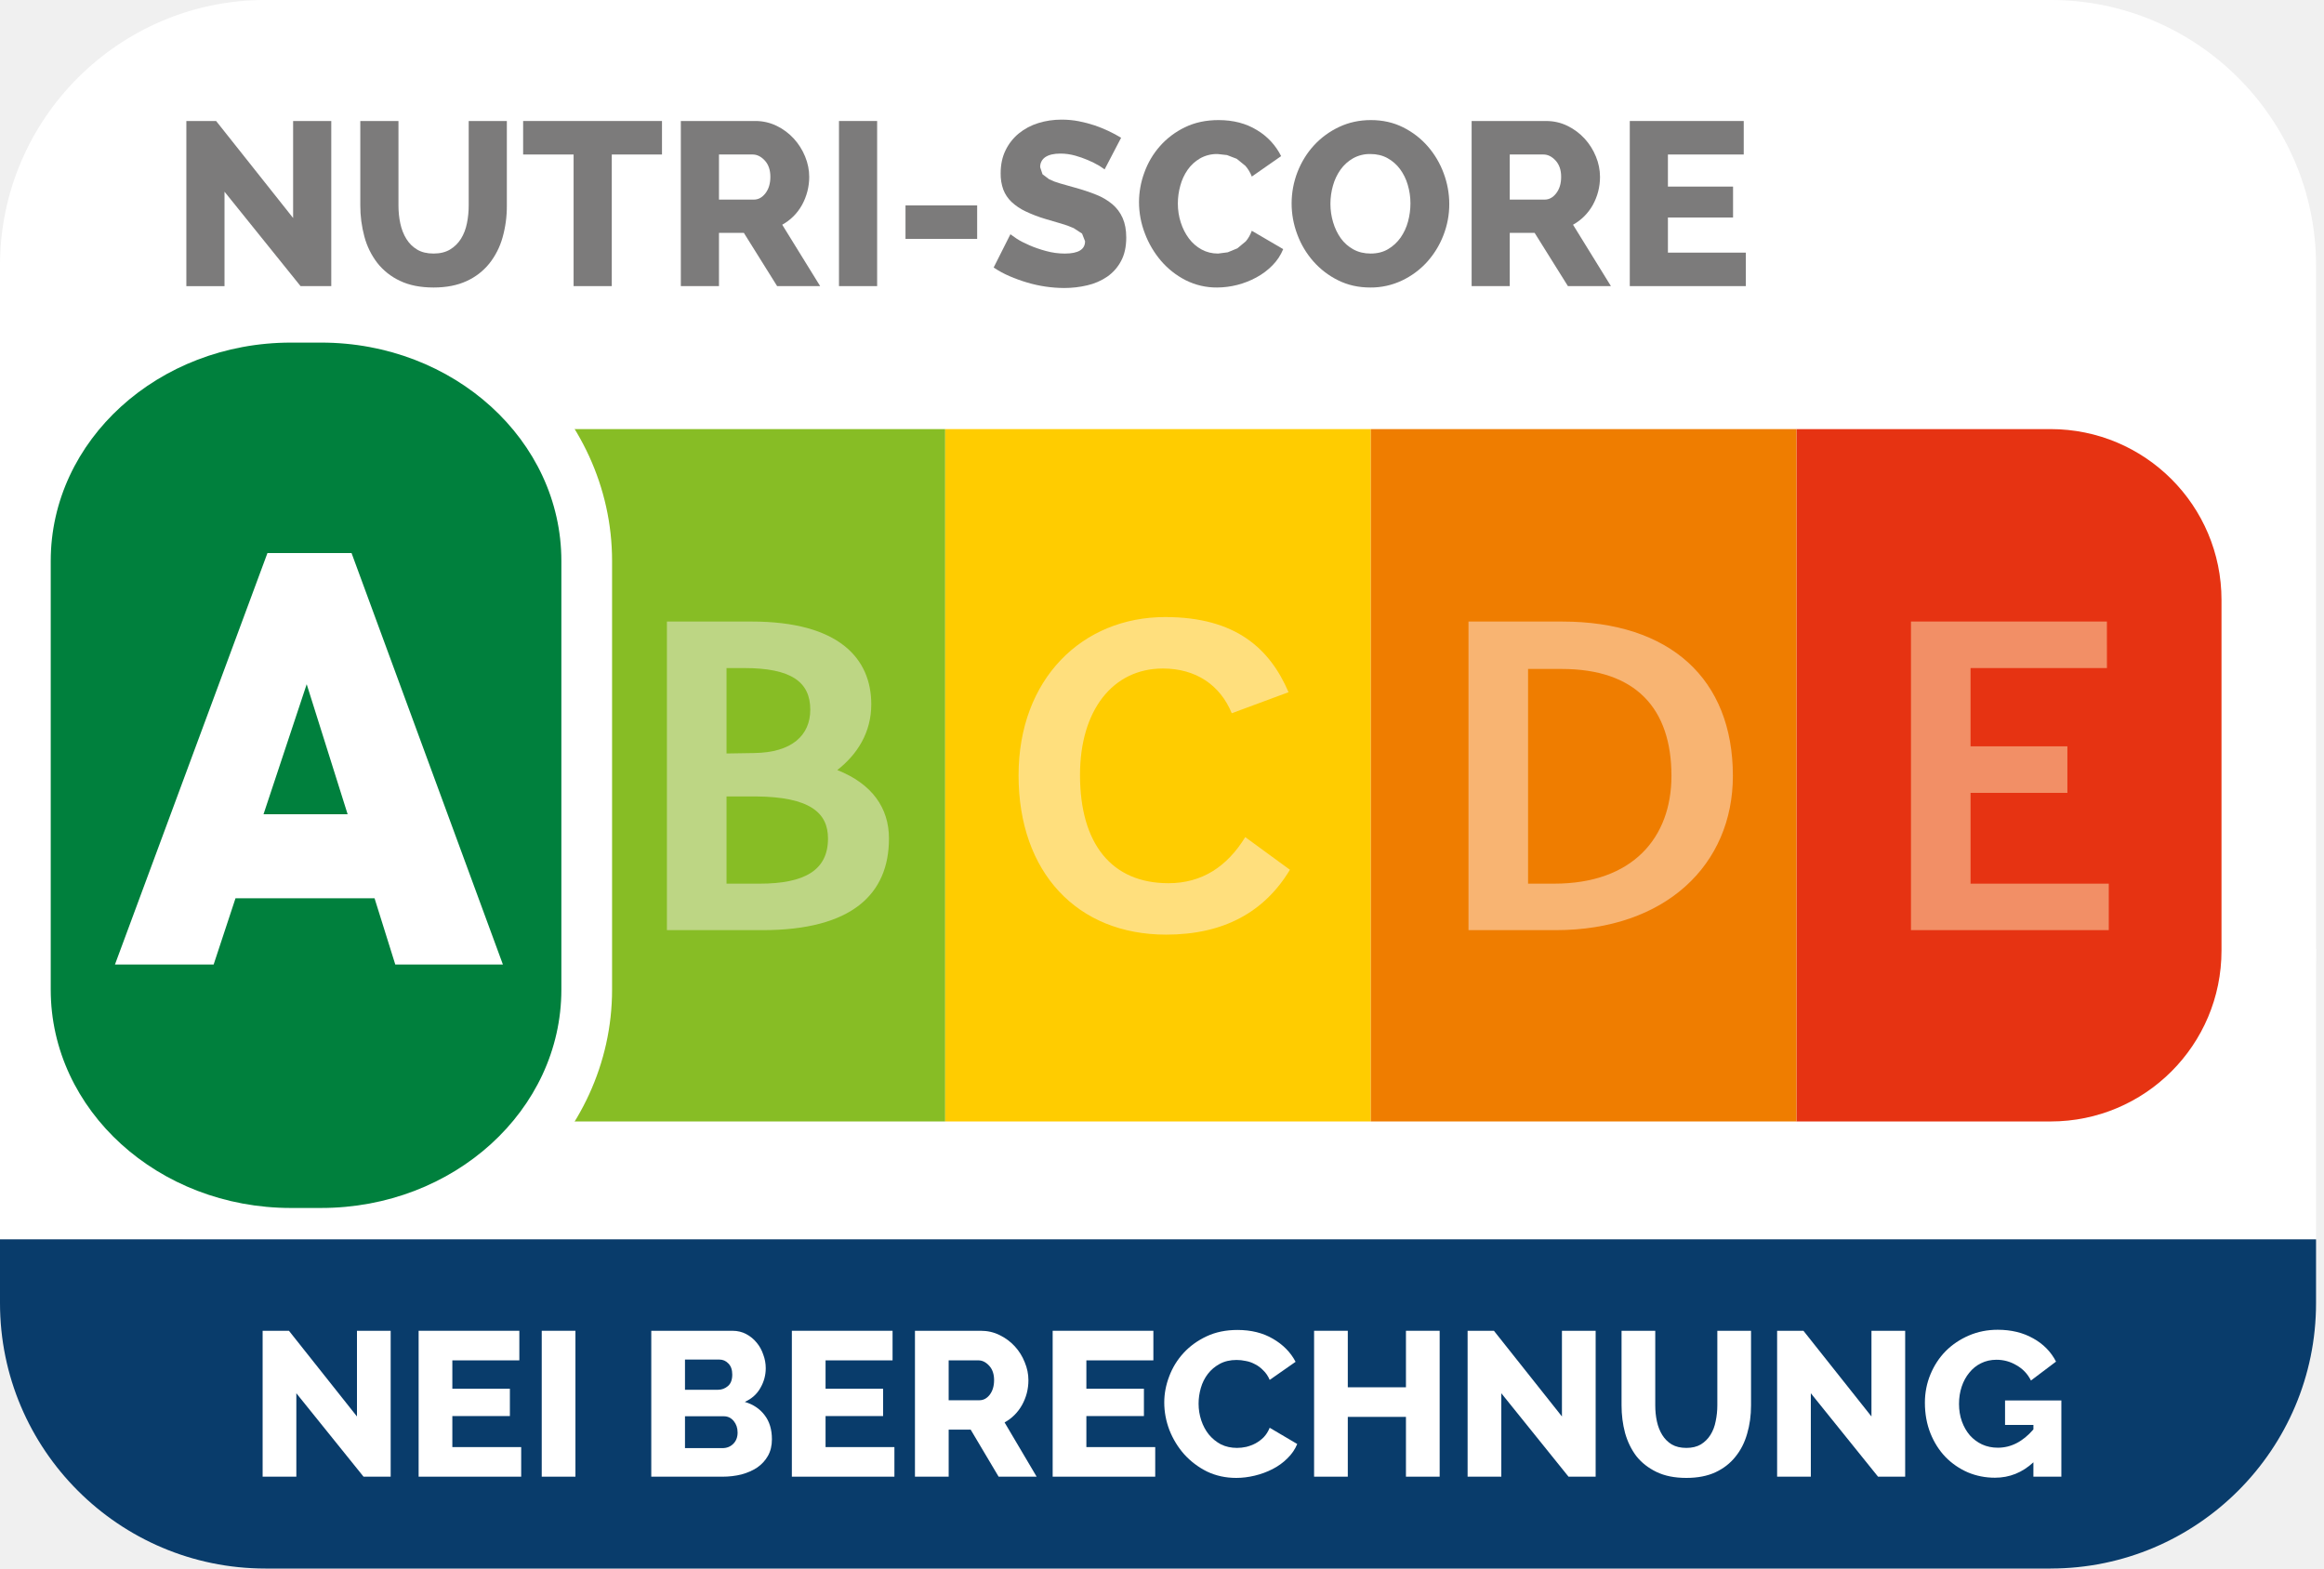
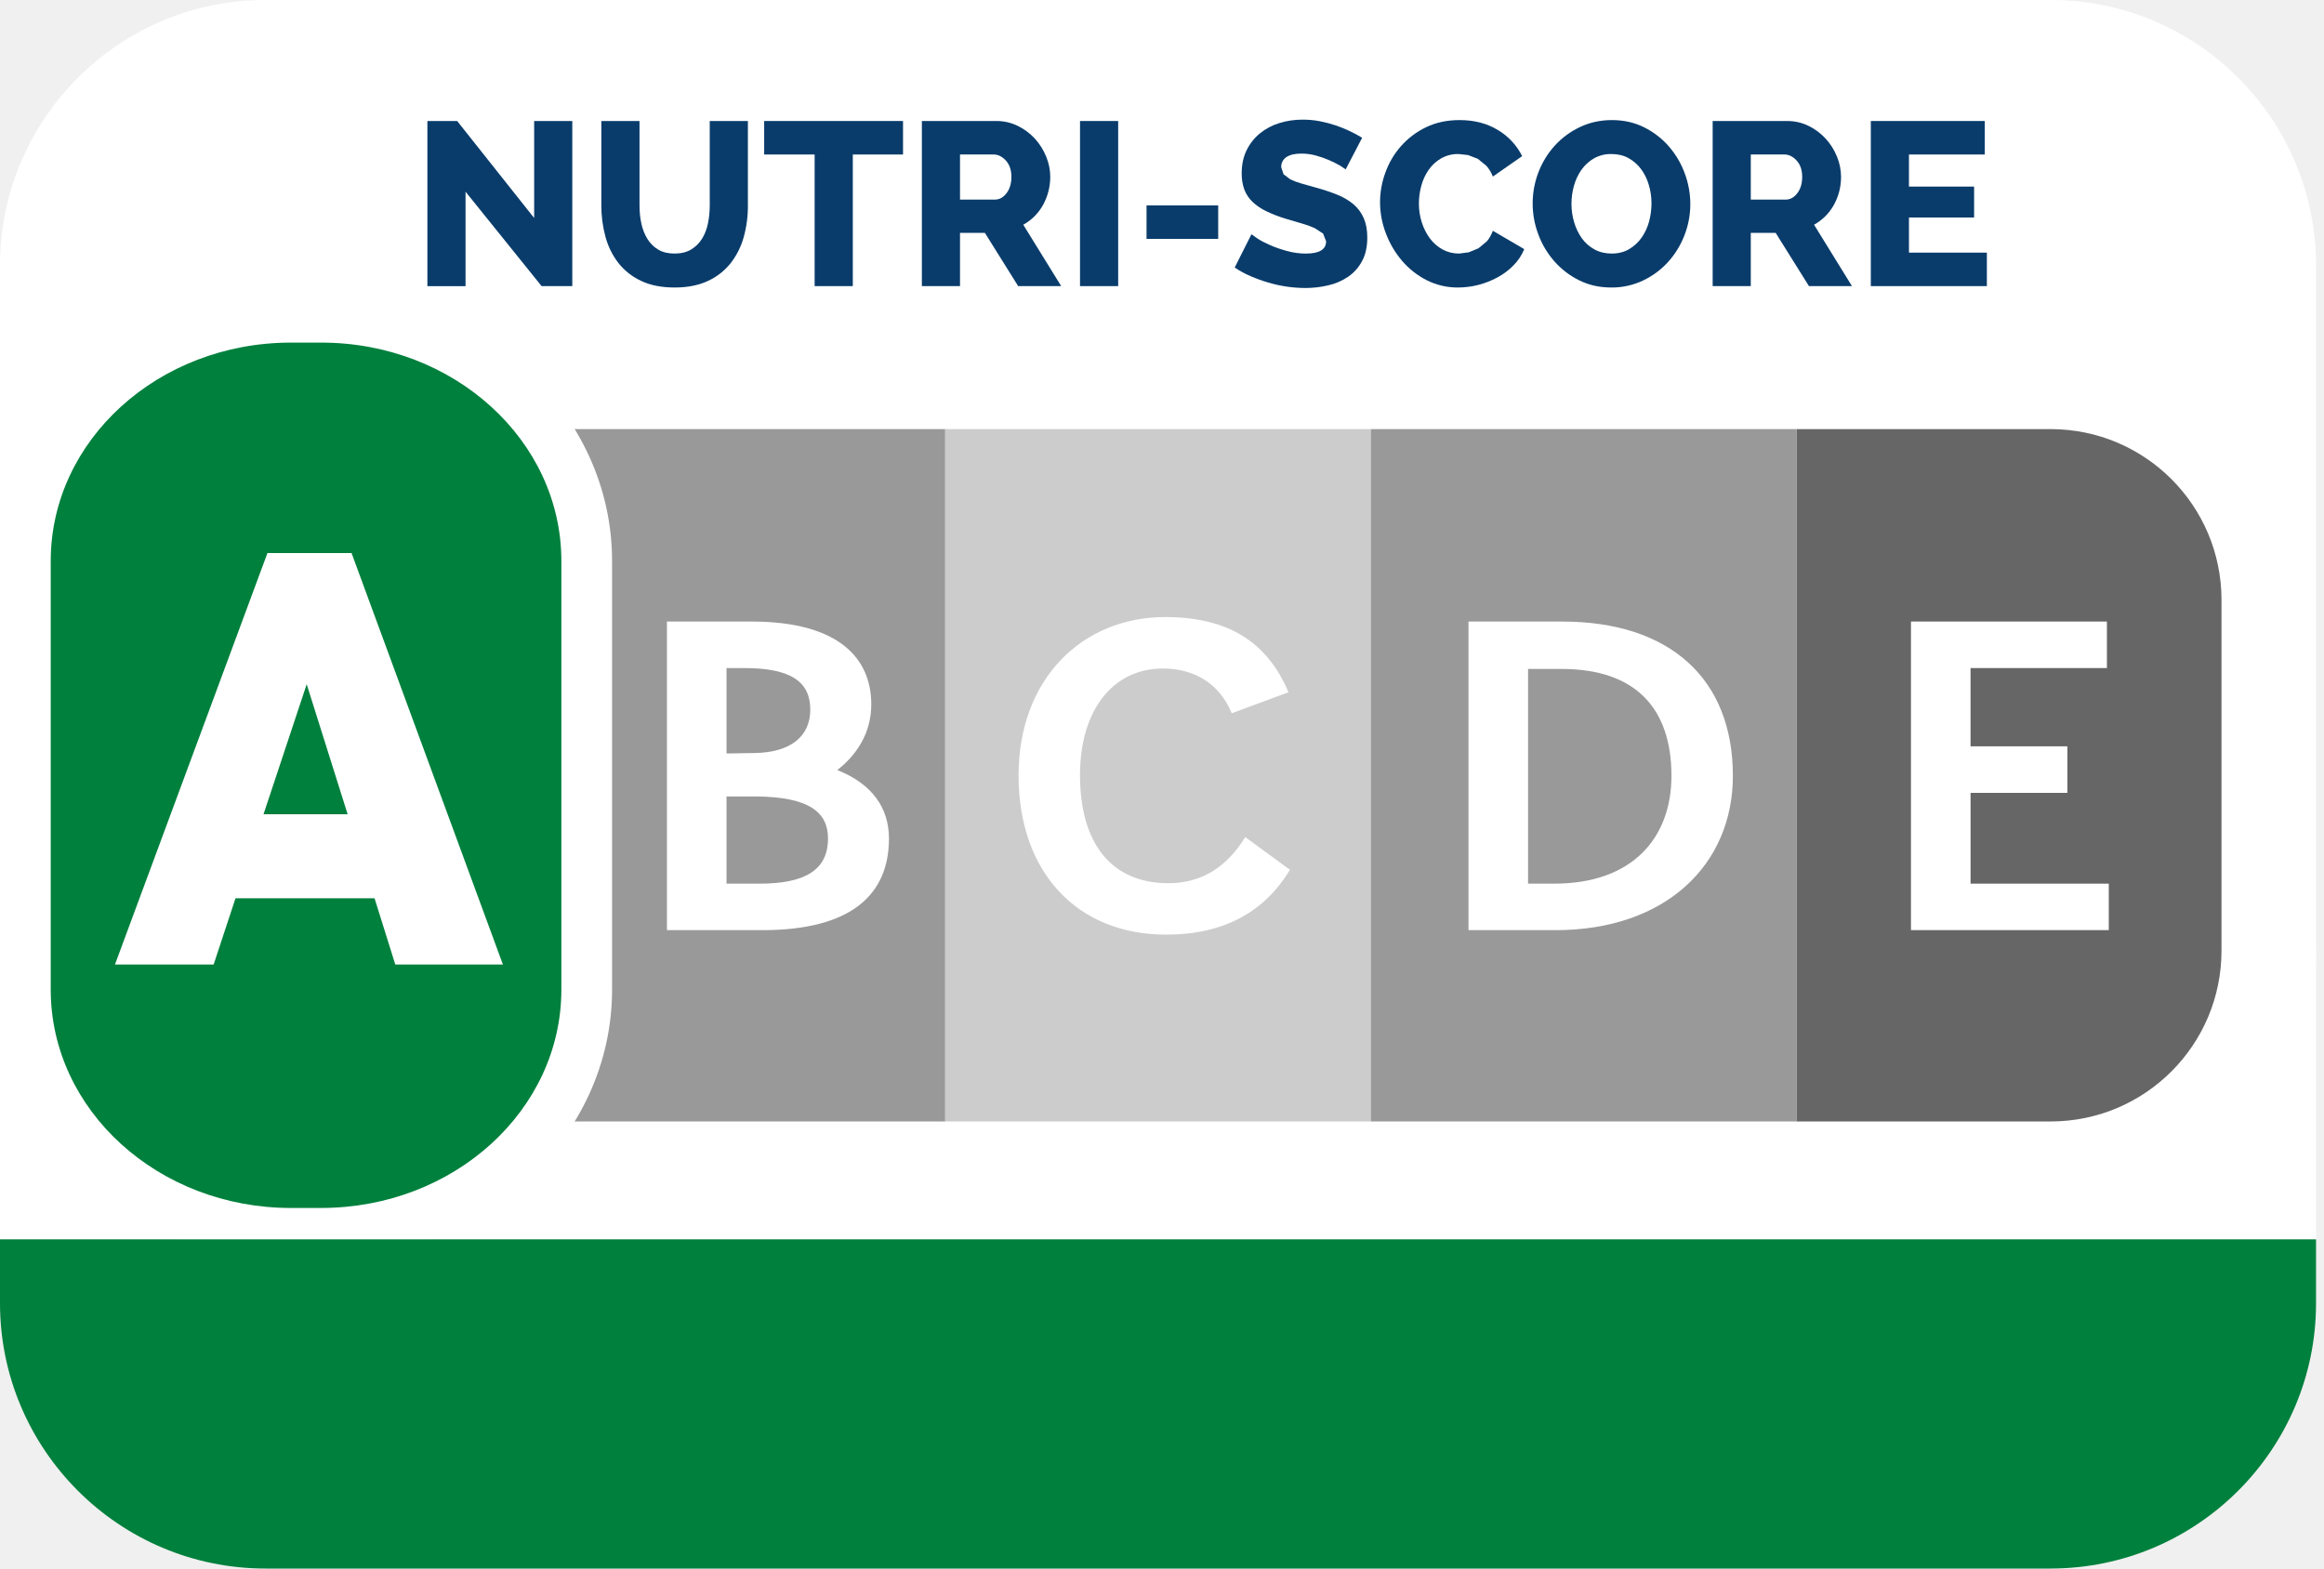
<svg xmlns="http://www.w3.org/2000/svg" id="svg2032" width="240" height="162" version="1.1" viewBox="0 0 240 162">
  <rect style="fill:#ffffff;fill-opacity:1;stroke:none;stroke-width:2.653;stroke-linecap:round;stroke-linejoin:round;paint-order:stroke fill markers" id="rect18499" width="239.178" height="30" x="0" y="98" />
  <defs id="defs2029">
    <clipPath id="clipPath1836" clipPathUnits="userSpaceOnUse">
      <path id="path1838" stroke-width="1" d="M-576.406-131.683h841.89v595.276h-841.89z" />
    </clipPath>
    <clipPath id="clipPath1817" clipPathUnits="userSpaceOnUse">
      <path id="path1819" stroke-width="1" d="M-480.445-91.617h841.89V503.66h-841.89z" />
    </clipPath>
    <clipPath id="clipPath1872" clipPathUnits="userSpaceOnUse">
      <path id="path1874" stroke-width="1" d="M-488.313-132.237h841.89v595.276h-841.89z" />
    </clipPath>
    <clipPath id="clipPath1878" clipPathUnits="userSpaceOnUse">
      <path id="path1880" stroke-width="1" d="M-519.714-136.177h841.89V459.1h-841.89z" />
    </clipPath>
    <clipPath id="clipPath1886" clipPathUnits="userSpaceOnUse">
      <path id="path1888" stroke-width="1" d="M-521.325-134.642h841.89v595.276h-841.89z" />
    </clipPath>
    <clipPath id="clipPath1892" clipPathUnits="userSpaceOnUse">
      <path id="path1894" stroke-width="1" d="M-532.144-130.648h841.89v595.276h-841.89z" />
    </clipPath>
    <clipPath id="clipPath1898" clipPathUnits="userSpaceOnUse">
      <path id="path1900" stroke-width="1" d="M-500.02-102.749h841.89v595.276h-841.89z" />
    </clipPath>
    <clipPath id="clipPath1904" clipPathUnits="userSpaceOnUse">
      <path id="path1906" stroke-width="1" d="M-522.55-115.224h841.89v595.276h-841.89z" />
    </clipPath>
    <clipPath id="clipPath1910" clipPathUnits="userSpaceOnUse">
      <path id="path1912" stroke-width="1" d="M-561.373-85.195h841.89v595.276h-841.89z" />
    </clipPath>
    <clipPath id="clipPath1916" clipPathUnits="userSpaceOnUse">
      <path id="path1918" stroke-width="1" d="M-562.786-87.568h841.89v595.276h-841.89z" />
    </clipPath>
    <clipPath id="clipPath1593" clipPathUnits="userSpaceOnUse">
      <path id="path1595" stroke-width="1" d="M-503.056-291.81h841.89v595.277h-841.89z" />
    </clipPath>
    <clipPath id="clipPath1929" clipPathUnits="userSpaceOnUse">
      <path id="path1931" stroke-width="1" d="M-503.055-239.322h841.89v595.276h-841.89z" />
    </clipPath>
    <clipPath id="clipPath1605" clipPathUnits="userSpaceOnUse">
      <path id="path1607" stroke-width="1" d="M-427.382-279.942h841.89v595.276h-841.89z" />
    </clipPath>
    <clipPath id="clipPath1618" clipPathUnits="userSpaceOnUse">
      <path id="path1620" stroke-width="1" d="M-458.785-283.881h841.89v595.276h-841.89z" />
    </clipPath>
    <clipPath id="clipPath1611" clipPathUnits="userSpaceOnUse">
      <path id="path1613" stroke-width="1" d="M-460.394-282.347h841.89v595.276h-841.89z" />
    </clipPath>
    <clipPath id="clipPath1599" clipPathUnits="userSpaceOnUse">
      <path id="path1601" stroke-width="1" d="M-471.214-278.353h841.89v595.276h-841.89z" />
    </clipPath>
    <clipPath id="clipPath1624" clipPathUnits="userSpaceOnUse">
      <path id="path1626" stroke-width="1" d="M-441.091-250.452h841.89v595.276h-841.89z" />
    </clipPath>
    <clipPath id="clipPath1630" clipPathUnits="userSpaceOnUse">
      <path id="path1632" stroke-width="1" d="M-461.62-262.929h841.89v595.276h-841.89z" />
    </clipPath>
    <clipPath id="clipPath1636" clipPathUnits="userSpaceOnUse">
      <path id="path1638" stroke-width="1" d="M-478.601-250.452h841.89v595.276h-841.89z" />
    </clipPath>
    <clipPath id="clipPath1642" clipPathUnits="userSpaceOnUse">
      <path id="path1644" stroke-width="1" d="M-420.708-232.9h841.89v595.276h-841.89z" />
    </clipPath>
    <clipPath id="clipPath1922" clipPathUnits="userSpaceOnUse">
      <path id="path1924" stroke-width="1" d="M-422.121-235.273h841.89v595.276h-841.89z" />
    </clipPath>
  </defs>
-   <g id="layer1">
-     <g id="g2543" fill-opacity="1" fill-rule="nonzero" stroke="none">
-       <path id="path126" fill="#fff" d="M211.77-.003H27.413C12.299-.003 0 12.296 0 27.407v70.77l.005.008v4.023c0 15.324 13.476 27.79 30.04 27.79h3.119c5.958 0 11.501-1.633 16.175-4.41h162.43c15.113 0 27.409-12.296 27.409-27.412V27.408c0-15.112-12.296-27.41-27.408-27.41" clip-path="url(#clipPath1593)" />
-       <path id="path130" fill="#e63312" d="M211.768 115.826h-26.252V44.318h26.252a17.647 17.647 0 0 1 17.647 17.647v36.211a17.647 17.647 0 0 1-17.647 17.65" clip-path="url(#clipPath1929)" />
-       <path id="path134" fill="#f28f66" d="M217.582 64.192h-20.236v31.874h20.428v-4.801H203.5v-9.38h9.999v-4.803h-10v-8.084h14.084z" />
-       <path id="path138" fill="#7c7b7b" d="M23.185 19.799v9.754h-3.94V12.497h3.074l7.951 10.018V12.497h3.94V29.55h-3.172z" />
-       <path id="path150" fill="#7c7b7b" d="M44.775 26.187c.674 0 1.24-.139 1.706-.419.464-.28.841-.653 1.13-1.117.287-.465.492-.997.611-1.597.122-.6.181-1.214.181-1.839v-8.718h3.94v8.718a11.894 11.894 0 0 1-.444 3.315 7.67 7.67 0 0 1-1.37 2.692 6.422 6.422 0 0 1-2.355 1.814c-.951.437-2.086.658-3.399.658-1.359 0-2.52-.23-3.482-.695a6.422 6.422 0 0 1-2.341-1.86 7.71 7.71 0 0 1-1.322-2.704 12.15 12.15 0 0 1-.422-3.22v-8.718h3.942v8.718c0 .656.062 1.283.192 1.876.128.59.337 1.121.624 1.585.29.465.66.832 1.117 1.103.454.274 1.022.408 1.692.408" clip-path="url(#clipPath1605)" />
-       <path id="path154" fill="#7c7b7b" d="M68.364 15.957h-5.186V29.55h-3.942V15.957h-5.212v-3.46h14.34z" />
-       <path id="path166" fill="#7c7b7b" d="M70.31 29.55V12.497h7.684a4.965 4.965 0 0 1 2.224.507c.68.333 1.267.775 1.766 1.32.494.543.882 1.16 1.163 1.849.282.688.421 1.384.421 2.09a5.991 5.991 0 0 1-.746 2.906 5.208 5.208 0 0 1-2.041 2.041l3.917 6.34h-4.444l-3.436-5.499h-2.569v5.5zm3.939-8.935h3.601c.466 0 .865-.218 1.203-.66.335-.441.503-1.004.503-1.692 0-.706-.192-1.265-.574-1.684-.386-.415-.803-.622-1.25-.622h-3.483z" />
-       <path id="path168" fill="#7c7b7b" d="M86.642 12.497h3.94V29.55h-3.94z" />
-       <path id="path170" fill="#7c7b7b" d="M93.512 21.215h7.399v3.46h-7.4z" />
-       <path id="path182" fill="#7c7b7b" d="M114.074 17.495l-.53-.362a10.725 10.725 0 0 0-2.497-1.057 5.68 5.68 0 0 0-1.536-.214c-.675 0-1.19.119-1.552.36a1.185 1.185 0 0 0-.538 1.057l.24.721.685.514a6.201 6.201 0 0 0 1.103.422c.441.128.949.273 1.527.432.817.225 1.551.468 2.209.733a6.108 6.108 0 0 1 1.682.984c.463.393.82.87 1.068 1.43.247.56.373 1.234.373 2.017 0 .96-.181 1.772-.541 2.436a4.55 4.55 0 0 1-1.43 1.611 6.042 6.042 0 0 1-2.052.89 10.26 10.26 0 0 1-2.39.276 13.622 13.622 0 0 1-3.82-.565 15.756 15.756 0 0 1-1.825-.66 9.96 9.96 0 0 1-1.635-.89l1.73-3.435.649.456c.35.228.783.45 1.297.673.512.225 1.088.426 1.728.6a7.311 7.311 0 0 0 1.946.265c1.395 0 2.09-.425 2.09-1.273l-.311-.792-.865-.563a9.249 9.249 0 0 0-1.298-.47l-1.633-.48a14.18 14.18 0 0 1-2.04-.782 5.612 5.612 0 0 1-1.444-.971 3.497 3.497 0 0 1-.852-1.273 4.705 4.705 0 0 1-.274-1.682c0-.898.166-1.688.504-2.377a5.154 5.154 0 0 1 1.368-1.743 5.917 5.917 0 0 1 2.006-1.068c.759-.24 1.562-.36 2.414-.36.609 0 1.2.055 1.776.166.579.114 1.126.258 1.647.432a14.163 14.163 0 0 1 2.725 1.274z" clip-path="url(#clipPath1618)" />
-       <path id="path186" fill="#7c7b7b" d="M117.625 20.88a8.89 8.89 0 0 1 .554-3.063 8.39 8.39 0 0 1 1.609-2.725 8.125 8.125 0 0 1 2.582-1.947c1.017-.496 2.173-.743 3.469-.743 1.522 0 2.844.344 3.965 1.032a6.494 6.494 0 0 1 2.498 2.69l-3.027 2.112a3.614 3.614 0 0 0-.671-1.116l-.89-.72-.997-.384-.973-.108a3.509 3.509 0 0 0-1.825.457 4.038 4.038 0 0 0-1.274 1.176 5.248 5.248 0 0 0-.754 1.633 6.845 6.845 0 0 0-.254 1.85c0 .673.1 1.321.3 1.946.199.624.481 1.176.84 1.657.36.479.797.86 1.31 1.141.511.28 1.08.42 1.705.42l.998-.13.995-.411.867-.72c.254-.295.464-.662.623-1.092l3.241 1.895a5.113 5.113 0 0 1-1.116 1.684 6.894 6.894 0 0 1-1.669 1.247 8.569 8.569 0 0 1-4.036 1.033 7.062 7.062 0 0 1-3.255-.755 8.35 8.35 0 0 1-2.546-2.006 9.52 9.52 0 0 1-1.666-2.833 8.997 8.997 0 0 1-.603-3.22" clip-path="url(#clipPath1611)" />
-       <path id="path190" fill="#7c7b7b" d="M141.502 29.694c-1.218 0-2.321-.247-3.314-.744a8.275 8.275 0 0 1-2.558-1.957 8.836 8.836 0 0 1-1.657-2.776 9.017 9.017 0 0 1 .022-6.46c.41-1.039.977-1.96 1.706-2.751a8.314 8.314 0 0 1 2.595-1.896c1-.472 2.092-.708 3.279-.708 1.214 0 2.321.247 3.312.743a8.24 8.24 0 0 1 2.56 1.97 8.91 8.91 0 0 1 1.644 2.786 9.104 9.104 0 0 1 .576 3.171 8.791 8.791 0 0 1-.611 3.242 8.893 8.893 0 0 1-1.693 2.752 8.289 8.289 0 0 1-2.582 1.908 7.472 7.472 0 0 1-3.279.72m-4.109-8.644c0 .655.093 1.29.278 1.907.183.617.448 1.165.79 1.648a3.928 3.928 0 0 0 1.3 1.152c.519.287 1.117.43 1.787.43.689 0 1.291-.152 1.803-.457.512-.302.94-.7 1.287-1.187a5.284 5.284 0 0 0 .768-1.657 7.26 7.26 0 0 0 .251-1.885c0-.657-.094-1.295-.278-1.91a5.131 5.131 0 0 0-.803-1.634 4.034 4.034 0 0 0-1.297-1.13c-.512-.28-1.097-.419-1.753-.419a3.53 3.53 0 0 0-1.8.444 4.094 4.094 0 0 0-1.287 1.165 5.34 5.34 0 0 0-.781 1.644 6.923 6.923 0 0 0-.265 1.889" clip-path="url(#clipPath1599)" />
-       <path id="path194" fill="#7c7b7b" d="M151.975 29.55V12.497h7.684c.801 0 1.54.17 2.225.507a5.904 5.904 0 0 1 1.765 1.32c.495.543.883 1.16 1.163 1.849a5.539 5.539 0 0 1 .422 2.09 6.08 6.08 0 0 1-.192 1.525 6.029 6.029 0 0 1-.552 1.381 5.274 5.274 0 0 1-2.043 2.041l3.914 6.34h-4.442l-3.438-5.499h-2.569v5.5zm3.937-8.935h3.604c.463 0 .863-.218 1.2-.66.338-.441.504-1.004.504-1.692 0-.706-.192-1.265-.574-1.684-.386-.415-.803-.622-1.25-.622h-3.484z" />
-       <path id="path198" fill="#7c7b7b" d="M180.293 26.092v3.458h-11.985V12.497h11.768v3.46h-7.83v3.314h6.727v3.193h-6.726v3.628z" />
-       <path id="path200" fill="#87bd25" d="M97.614 115.826h-43.95V44.318h43.95z" />
-       <path id="path202" fill="#fc0" d="M141.566 115.826H97.614V44.318h43.952z" />
-       <path id="path204" fill="#ef7d00" d="M185.516 115.826h-43.95V44.318h43.95z" />
-       <path id="path216" fill="#bdd684" d="M75.028 91.265v-9.008h3.028c5.622.044 7.452 1.708 7.452 4.343 0 3.277-2.406 4.665-7.068 4.665zm0-13.444v-8.823h1.827c4.855 0 6.823 1.433 6.823 4.297 0 2.633-1.873 4.433-5.814 4.48zm2.597-13.627h-8.752v31.873h9.856c9.277 0 13.075-3.741 13.075-9.467 0-3.145-1.73-5.637-5.336-7.069 2.068-1.617 3.509-3.88 3.509-6.79 0-4.714-3.317-8.547-12.352-8.547" clip-path="url(#clipPath1624)" />
-       <path id="path220" fill="#ffdf7d" d="M120.33 63.73c-8.555 0-15.142 6.376-15.142 16.353 0 10.027 6.06 16.447 15.237 16.447 5.915 0 10.145-2.31 12.786-6.7l-4.614-3.372c-1.874 3.05-4.469 4.76-7.931 4.76-5.866 0-9.134-4.067-9.134-11.181 0-6.652 3.368-10.992 8.558-10.992 3.414 0 5.914 1.708 7.115 4.619l5.863-2.172c-1.922-4.48-5.43-7.761-12.737-7.761" clip-path="url(#clipPath1630)" />
-       <path id="path224" fill="#f8b472" d="M157.804 91.265V69.09h3.462c7.642 0 11.345 4.065 11.345 11.04 0 6.376-3.992 11.134-12.113 11.134zm3.51-27.07h-9.663v31.872h8.99c11.392 0 18.314-6.788 18.314-15.936 0-9.976-6.441-15.937-17.64-15.937" clip-path="url(#clipPath1636)" />
-       <path id="path228" fill="#fff" d="M30.048 129.998C13.48 129.998.005 117.532.005 102.21V57.936c0-15.324 13.476-27.79 30.043-27.79h3.118c16.566 0 30.043 12.466 30.043 27.79v44.274c0 15.322-13.477 27.788-30.043 27.788z" clip-path="url(#clipPath1642)" />
-       <path id="path232" fill="#00803d" d="M33.166 124.761h-3.118c-13.702 0-24.809-10.096-24.809-22.55V57.935c0-12.455 11.107-22.551 24.809-22.551h3.118c13.7 0 24.806 10.096 24.806 22.55v44.275c0 12.455-11.107 22.551-24.806 22.551" clip-path="url(#clipPath1922)" />
-       <path id="path236" fill="#fff" d="M11.873 99.613L27.62 57.119h8.684l15.63 42.494H40.82l-2.14-6.837h-14.36l-2.256 6.837zm15.341-15.518H35.9l-4.228-13.428z" />
-     </g>
-   </g>
-   <path id="path16330" clip-path="url(#clipPath1593)" style="fill:#093c6b;fill-opacity:1;fill-rule:nonzero;stroke:none" d="M 0 33.997 L 0 27.407 C 2.3684734e-15 12.296 12.298 -0.003 27.412 -0.003 L 211.77 -0.003 L 211.77 -0.001 C 226.882 -0.001 239.178 12.295 239.178 27.407 L 239.178 33.997 L 0 33.997 z " transform="matrix(1,0,0,-1,0,161.997)" />
-   <g aria-label="NEI BERECHNUNG" id="text18503" style="font-size:21.224px;line-height:1.25;font-family:'Open Sans';-inkscape-font-specification:'Open Sans';stroke-width:0.531">
-     <path d="m 30.603,143.896 v 8.617 h -3.481 v -15.069 h 2.717 l 7.025,8.851 v -8.851 h 3.481 v 15.069 h -2.802 z" style="font-weight:800;font-family:Raleway;-inkscape-font-specification:'Raleway Ultra-Bold';fill:#ffffff" id="path6129" />
-     <path d="m 53.823,149.457 v 3.056 H 43.232 V 137.444 H 53.632 v 3.056 h -6.919 v 2.929 h 5.943 v 2.823 h -5.943 v 3.205 z" style="font-weight:800;font-family:Raleway;-inkscape-font-specification:'Raleway Ultra-Bold';fill:#ffffff" id="path6131" />
-     <path d="m 55.945,152.513 v -15.069 h 3.481 v 15.069 z" style="font-weight:800;font-family:Raleway;-inkscape-font-specification:'Raleway Ultra-Bold';fill:#ffffff" id="path6133" />
-     <path d="m 79.716,148.651 q 0,0.976 -0.403,1.698 -0.403,0.722 -1.104,1.21 -0.7,0.467 -1.634,0.722 -0.934,0.233 -1.974,0.233 h -7.344 v -15.069 h 8.384 q 0.785,0 1.422,0.34 0.637,0.34 1.082,0.891 0.446,0.531 0.679,1.231 0.255,0.679 0.255,1.401 0,1.082 -0.552,2.038 -0.531,0.955 -1.613,1.443 1.295,0.382 2.038,1.358 0.764,0.976 0.764,2.504 z m -3.544,-0.7 q 0,-0.7 -0.403,-1.189 -0.403,-0.488 -1.019,-0.488 h -4.011 v 3.29 h 3.863 q 0.679,0 1.125,-0.446 0.446,-0.446 0.446,-1.167 z m -5.433,-7.535 v 3.12 h 3.417 q 0.573,0 1.019,-0.382 0.446,-0.382 0.446,-1.189 0,-0.743 -0.403,-1.146 -0.382,-0.403 -0.934,-0.403 z" style="font-weight:800;font-family:Raleway;-inkscape-font-specification:'Raleway Ultra-Bold';fill:#ffffff" id="path6135" />
-     <path d="m 92.366,149.457 v 3.056 H 81.775 v -15.069 h 10.4 v 3.056 h -6.919 v 2.929 h 5.943 v 2.823 h -5.943 v 3.205 z" style="font-weight:800;font-family:Raleway;-inkscape-font-specification:'Raleway Ultra-Bold';fill:#ffffff" id="path6137" />
-     <path d="m 94.488,152.513 v -15.069 h 6.792 q 1.061,0 1.953,0.446 0.913,0.446 1.571,1.167 0.658,0.722 1.019,1.634 0.382,0.913 0.382,1.847 0,0.7 -0.17,1.358 -0.17,0.637 -0.488,1.21 -0.318,0.573 -0.785,1.04 -0.446,0.446 -1.019,0.764 l 3.311,5.603 h -3.926 l -2.887,-4.86 h -2.271 v 4.86 z m 3.481,-7.895 h 3.184 q 0.616,0 1.061,-0.573 0.446,-0.594 0.446,-1.507 0,-0.934 -0.509,-1.486 -0.509,-0.552 -1.104,-0.552 h -3.078 z" style="font-weight:800;font-family:Raleway;-inkscape-font-specification:'Raleway Ultra-Bold';fill:#ffffff" id="path6139" />
-     <path d="m 119.3,149.457 v 3.056 h -10.591 v -15.069 h 10.4 v 3.056 h -6.919 v 2.929 h 5.943 v 2.823 h -5.943 v 3.205 z" style="font-weight:800;font-family:Raleway;-inkscape-font-specification:'Raleway Ultra-Bold';fill:#ffffff" id="path6141" />
-     <path d="m 120.233,144.851 q 0,-1.358 0.509,-2.695 0.509,-1.358 1.486,-2.42 0.976,-1.061 2.377,-1.719 1.401,-0.658 3.184,-0.658 2.122,0 3.672,0.913 1.571,0.913 2.335,2.377 l -2.674,1.868 q -0.255,-0.594 -0.658,-0.976 -0.382,-0.403 -0.849,-0.637 -0.467,-0.255 -0.955,-0.34 -0.488,-0.106 -0.955,-0.106 -0.998,0 -1.74,0.403 -0.743,0.403 -1.231,1.04 -0.488,0.637 -0.722,1.443 -0.233,0.807 -0.233,1.634 0,0.891 0.276,1.719 0.276,0.828 0.785,1.464 0.531,0.637 1.252,1.019 0.743,0.361 1.655,0.361 0.467,0 0.955,-0.106 0.509,-0.127 0.955,-0.361 0.467,-0.255 0.849,-0.637 0.382,-0.403 0.616,-0.976 l 2.844,1.677 q -0.34,0.828 -1.019,1.486 -0.658,0.658 -1.528,1.104 -0.87,0.446 -1.847,0.679 -0.976,0.233 -1.91,0.233 -1.634,0 -3.014,-0.658 -1.358,-0.679 -2.356,-1.783 -0.976,-1.104 -1.528,-2.504 -0.531,-1.401 -0.531,-2.844 z" style="font-weight:800;font-family:Raleway;-inkscape-font-specification:'Raleway Ultra-Bold';fill:#ffffff" id="path6143" />
-     <path d="m 148.674,137.444 v 15.069 h -3.481 v -6.176 h -6.006 v 6.176 h -3.481 v -15.069 h 3.481 v 5.837 h 6.006 v -5.837 z" style="font-weight:800;font-family:Raleway;-inkscape-font-specification:'Raleway Ultra-Bold';fill:#ffffff" id="path6145" />
-     <path d="m 155.041,143.896 v 8.617 h -3.481 v -15.069 h 2.717 l 7.025,8.851 v -8.851 h 3.481 v 15.069 h -2.802 z" style="font-weight:800;font-family:Raleway;-inkscape-font-specification:'Raleway Ultra-Bold';fill:#ffffff" id="path6147" />
-     <path d="m 174.143,149.542 q 0.891,0 1.507,-0.361 0.616,-0.382 0.998,-0.998 0.382,-0.616 0.531,-1.401 0.17,-0.807 0.17,-1.634 v -7.704 h 3.481 v 7.704 q 0,1.571 -0.403,2.929 -0.382,1.358 -1.21,2.377 -0.807,1.019 -2.08,1.613 -1.252,0.573 -2.993,0.573 -1.804,0 -3.078,-0.616 -1.273,-0.616 -2.08,-1.634 -0.785,-1.04 -1.167,-2.398 -0.361,-1.358 -0.361,-2.844 v -7.704 h 3.481 v 7.704 q 0,0.87 0.17,1.655 0.17,0.785 0.552,1.401 0.382,0.616 0.976,0.976 0.616,0.361 1.507,0.361 z" style="font-weight:800;font-family:Raleway;-inkscape-font-specification:'Raleway Ultra-Bold';fill:#ffffff" id="path6149" />
-     <path d="m 187.005,143.896 v 8.617 h -3.481 v -15.069 h 2.717 l 7.025,8.851 v -8.851 h 3.481 v 15.069 h -2.802 z" style="font-weight:800;font-family:Raleway;-inkscape-font-specification:'Raleway Ultra-Bold';fill:#ffffff" id="path6151" />
-     <path d="m 209.991,151.028 q -1.719,1.592 -3.969,1.592 -1.486,0 -2.802,-0.552 -1.316,-0.573 -2.313,-1.592 -0.976,-1.019 -1.549,-2.441 -0.573,-1.443 -0.573,-3.162 0,-1.549 0.573,-2.929 0.573,-1.38 1.571,-2.398 1.019,-1.019 2.398,-1.613 1.38,-0.594 2.971,-0.594 2.101,0 3.672,0.891 1.571,0.87 2.356,2.398 l -2.589,1.953 q -0.509,-1.019 -1.486,-1.571 -0.955,-0.573 -2.08,-0.573 -0.87,0 -1.592,0.361 -0.7,0.34 -1.21,0.976 -0.509,0.616 -0.785,1.443 -0.276,0.828 -0.276,1.783 0,0.976 0.297,1.804 0.297,0.828 0.828,1.443 0.531,0.594 1.252,0.934 0.743,0.34 1.634,0.34 2.038,0 3.672,-1.889 v -0.467 h -2.929 v -2.526 h 5.815 v 7.874 h -2.887 z" style="font-weight:800;font-family:Raleway;-inkscape-font-specification:'Raleway Ultra-Bold';fill:#ffffff" id="path6153" />
-   </g>
+   <path id="path126" fill="#ffffff" d="M 211.77,-0.003 H 27.413 C 12.299,-0.003 0,12.296 0,27.407 v 70.77 l 0.005,0.008 v 4.023 c 0,15.324 13.476,27.79 30.04,27.79 h 3.119 c 5.958,0 11.501,-1.633 16.175,-4.41 h 162.43 c 15.113,0 27.409,-12.296 27.409,-27.412 V 27.408 c 0,-15.112 -12.296,-27.41 -27.408,-27.41" clip-path="url(#clipPath1593)" style="fill-opacity:1;fill-rule:nonzero;stroke:none" />
+   <path id="path130" fill="#e63312" d="M 211.768,115.826 H 185.516 V 44.318 h 26.252 a 17.647,17.647 0 0 1 17.647,17.647 v 36.211 a 17.647,17.647 0 0 1 -17.647,17.65" clip-path="url(#clipPath1929)" style="fill-opacity:1;fill-rule:nonzero;stroke:none;fill:#666666" />
+   <path id="path134" fill="#f28f66" d="m 217.582,64.192 h -20.236 v 31.874 h 20.428 V 91.265 H 203.5 v -9.38 h 9.999 v -4.803 h -10 v -8.084 h 14.084 z" style="fill-opacity:1;fill-rule:nonzero;stroke:none;fill:#ffffff" />
+   <path id="path138" fill="#7c7b7b" d="m 48.077,19.799 v 9.754 h -3.94 V 12.497 h 3.074 l 7.951,10.018 V 12.497 h 3.94 V 29.55 h -3.172 z" style="fill-opacity:1;fill-rule:nonzero;stroke:none;fill:#093c6b" />
+   <path id="path150" fill="#7c7b7b" d="m 44.775,26.187 c 0.674,0 1.24,-0.139 1.706,-0.419 0.464,-0.28 0.841,-0.653 1.13,-1.117 0.287,-0.465 0.492,-0.997 0.611,-1.597 0.122,-0.6 0.181,-1.214 0.181,-1.839 v -8.718 h 3.94 v 8.718 a 11.894,11.894 0 0 1 -0.444,3.315 7.67,7.67 0 0 1 -1.37,2.692 6.422,6.422 0 0 1 -2.355,1.814 c -0.951,0.437 -2.086,0.658 -3.399,0.658 -1.359,0 -2.52,-0.23 -3.482,-0.695 a 6.422,6.422 0 0 1 -2.341,-1.86 7.71,7.71 0 0 1 -1.322,-2.704 12.15,12.15 0 0 1 -0.422,-3.22 v -8.718 h 3.942 v 8.718 c 0,0.656 0.062,1.283 0.192,1.876 0.128,0.59 0.337,1.121 0.624,1.585 0.29,0.465 0.66,0.832 1.117,1.103 0.454,0.274 1.022,0.408 1.692,0.408" clip-path="url(#clipPath1605)" style="fill-opacity:1;fill-rule:nonzero;stroke:none;fill:#093c6b" transform="translate(24.89219)" />
+   <path id="path154" fill="#7c7b7b" d="m 93.256,15.957 h -5.186 V 29.55 h -3.942 V 15.957 h -5.212 v -3.46 h 14.34 z" style="fill-opacity:1;fill-rule:nonzero;stroke:none;fill:#093c6b" />
+   <path id="path166" fill="#7c7b7b" d="M 95.202,29.55 V 12.497 h 7.684 a 4.965,4.965 0 0 1 2.224,0.507 c 0.68,0.333 1.267,0.775 1.766,1.32 0.494,0.543 0.882,1.16 1.163,1.849 0.282,0.688 0.421,1.384 0.421,2.09 a 5.991,5.991 0 0 1 -0.746,2.906 5.208,5.208 0 0 1 -2.041,2.041 l 3.917,6.34 h -4.444 l -3.436,-5.499 h -2.569 v 5.5 z m 3.939,-8.935 h 3.601 c 0.466,0 0.865,-0.218 1.203,-0.66 0.335,-0.441 0.503,-1.004 0.503,-1.692 0,-0.706 -0.192,-1.265 -0.574,-1.684 -0.386,-0.415 -0.803,-0.622 -1.25,-0.622 h -3.483 z" style="fill-opacity:1;fill-rule:nonzero;stroke:none;fill:#093c6b" />
+   <path id="path168" fill="#7c7b7b" d="m 111.534,12.497 h 3.94 V 29.55 h -3.94 z" style="fill-opacity:1;fill-rule:nonzero;stroke:none;fill:#093c6b" />
+   <path id="path170" fill="#7c7b7b" d="m 118.404,21.215 h 7.399 v 3.46 h -7.4 z" style="fill-opacity:1;fill-rule:nonzero;stroke:none;fill:#093c6b" />
+   <path id="path182" fill="#7c7b7b" d="m 114.074,17.495 -0.53,-0.362 a 10.725,10.725 0 0 0 -2.497,-1.057 5.68,5.68 0 0 0 -1.536,-0.214 c -0.675,0 -1.19,0.119 -1.552,0.36 a 1.185,1.185 0 0 0 -0.538,1.057 l 0.24,0.721 0.685,0.514 a 6.201,6.201 0 0 0 1.103,0.422 c 0.441,0.128 0.949,0.273 1.527,0.432 0.817,0.225 1.551,0.468 2.209,0.733 a 6.108,6.108 0 0 1 1.682,0.984 c 0.463,0.393 0.82,0.87 1.068,1.43 0.247,0.56 0.373,1.234 0.373,2.017 0,0.96 -0.181,1.772 -0.541,2.436 a 4.55,4.55 0 0 1 -1.43,1.611 6.042,6.042 0 0 1 -2.052,0.89 10.26,10.26 0 0 1 -2.39,0.276 13.622,13.622 0 0 1 -3.82,-0.565 15.756,15.756 0 0 1 -1.825,-0.66 9.96,9.96 0 0 1 -1.635,-0.89 l 1.73,-3.435 0.649,0.456 c 0.35,0.228 0.783,0.45 1.297,0.673 0.512,0.225 1.088,0.426 1.728,0.6 a 7.311,7.311 0 0 0 1.946,0.265 c 1.395,0 2.09,-0.425 2.09,-1.273 l -0.311,-0.792 -0.865,-0.563 a 9.249,9.249 0 0 0 -1.298,-0.47 l -1.633,-0.48 a 14.18,14.18 0 0 1 -2.04,-0.782 5.612,5.612 0 0 1 -1.444,-0.971 3.497,3.497 0 0 1 -0.852,-1.273 4.705,4.705 0 0 1 -0.274,-1.682 c 0,-0.898 0.166,-1.688 0.504,-2.377 a 5.154,5.154 0 0 1 1.368,-1.743 5.917,5.917 0 0 1 2.006,-1.068 c 0.759,-0.24 1.562,-0.36 2.414,-0.36 0.609,0 1.2,0.055 1.776,0.166 0.579,0.114 1.126,0.258 1.647,0.432 a 14.163,14.163 0 0 1 2.725,1.274 z" clip-path="url(#clipPath1618)" style="fill-opacity:1;fill-rule:nonzero;stroke:none;fill:#093c6b" transform="translate(24.89219)" />
+   <path id="path186" fill="#7c7b7b" d="m 117.625,20.88 a 8.89,8.89 0 0 1 0.554,-3.063 8.39,8.39 0 0 1 1.609,-2.725 8.125,8.125 0 0 1 2.582,-1.947 c 1.017,-0.496 2.173,-0.743 3.469,-0.743 1.522,0 2.844,0.344 3.965,1.032 a 6.494,6.494 0 0 1 2.498,2.69 l -3.027,2.112 a 3.614,3.614 0 0 0 -0.671,-1.116 l -0.89,-0.72 -0.997,-0.384 -0.973,-0.108 a 3.509,3.509 0 0 0 -1.825,0.457 4.038,4.038 0 0 0 -1.274,1.176 5.248,5.248 0 0 0 -0.754,1.633 6.845,6.845 0 0 0 -0.254,1.85 c 0,0.673 0.1,1.321 0.3,1.946 0.199,0.624 0.481,1.176 0.84,1.657 0.36,0.479 0.797,0.86 1.31,1.141 0.511,0.28 1.08,0.42 1.705,0.42 l 0.998,-0.13 0.995,-0.411 0.867,-0.72 c 0.254,-0.295 0.464,-0.662 0.623,-1.092 l 3.241,1.895 a 5.113,5.113 0 0 1 -1.116,1.684 6.894,6.894 0 0 1 -1.669,1.247 8.569,8.569 0 0 1 -4.036,1.033 7.062,7.062 0 0 1 -3.255,-0.755 8.35,8.35 0 0 1 -2.546,-2.006 9.52,9.52 0 0 1 -1.666,-2.833 8.997,8.997 0 0 1 -0.603,-3.22" clip-path="url(#clipPath1611)" style="fill-opacity:1;fill-rule:nonzero;stroke:none;fill:#093c6b" transform="translate(24.89219)" />
+   <path id="path190" fill="#7c7b7b" d="m 141.502,29.694 c -1.218,0 -2.321,-0.247 -3.314,-0.744 a 8.275,8.275 0 0 1 -2.558,-1.957 8.836,8.836 0 0 1 -1.657,-2.776 9.017,9.017 0 0 1 0.022,-6.46 c 0.41,-1.039 0.977,-1.96 1.706,-2.751 a 8.314,8.314 0 0 1 2.595,-1.896 c 1,-0.472 2.092,-0.708 3.279,-0.708 1.214,0 2.321,0.247 3.312,0.743 a 8.24,8.24 0 0 1 2.56,1.97 8.91,8.91 0 0 1 1.644,2.786 9.104,9.104 0 0 1 0.576,3.171 8.791,8.791 0 0 1 -0.611,3.242 8.893,8.893 0 0 1 -1.693,2.752 8.289,8.289 0 0 1 -2.582,1.908 7.472,7.472 0 0 1 -3.279,0.72 m -4.109,-8.644 c 0,0.655 0.093,1.29 0.278,1.907 0.183,0.617 0.448,1.165 0.79,1.648 a 3.928,3.928 0 0 0 1.3,1.152 c 0.519,0.287 1.117,0.43 1.787,0.43 0.689,0 1.291,-0.152 1.803,-0.457 0.512,-0.302 0.94,-0.7 1.287,-1.187 a 5.284,5.284 0 0 0 0.768,-1.657 7.26,7.26 0 0 0 0.251,-1.885 c 0,-0.657 -0.094,-1.295 -0.278,-1.91 a 5.131,5.131 0 0 0 -0.803,-1.634 4.034,4.034 0 0 0 -1.297,-1.13 c -0.512,-0.28 -1.097,-0.419 -1.753,-0.419 a 3.53,3.53 0 0 0 -1.8,0.444 4.094,4.094 0 0 0 -1.287,1.165 5.34,5.34 0 0 0 -0.781,1.644 6.923,6.923 0 0 0 -0.265,1.889" clip-path="url(#clipPath1599)" style="fill-opacity:1;fill-rule:nonzero;stroke:none;fill:#093c6b" transform="translate(24.89219)" />
+   <path id="path194" fill="#7c7b7b" d="M 176.867,29.55 V 12.497 h 7.684 c 0.801,0 1.54,0.17 2.225,0.507 a 5.904,5.904 0 0 1 1.765,1.32 c 0.495,0.543 0.883,1.16 1.163,1.849 a 5.539,5.539 0 0 1 0.422,2.09 6.08,6.08 0 0 1 -0.192,1.525 6.029,6.029 0 0 1 -0.552,1.381 5.274,5.274 0 0 1 -2.043,2.041 l 3.914,6.34 h -4.442 l -3.438,-5.499 h -2.569 v 5.5 z m 3.937,-8.935 h 3.604 c 0.463,0 0.863,-0.218 1.2,-0.66 0.338,-0.441 0.504,-1.004 0.504,-1.692 0,-0.706 -0.192,-1.265 -0.574,-1.684 -0.386,-0.415 -0.803,-0.622 -1.25,-0.622 h -3.484 z" style="fill-opacity:1;fill-rule:nonzero;stroke:none;fill:#093c6b" />
+   <path id="path198" fill="#7c7b7b" d="m 205.185,26.092 v 3.458 h -11.985 V 12.497 h 11.768 v 3.46 h -7.83 v 3.314 h 6.727 v 3.193 h -6.726 v 3.628 z" style="fill-opacity:1;fill-rule:nonzero;stroke:none;fill:#093c6b" />
+   <path id="path200" fill="#87bd25" d="M 97.614,115.826 H 53.664 V 44.318 h 43.95 z" style="fill-opacity:1;fill-rule:nonzero;stroke:none;fill:#999999" />
+   <path id="path202" fill="#ffcc00" d="M 141.566,115.826 H 97.614 V 44.318 h 43.952 z" style="fill-opacity:1;fill-rule:nonzero;stroke:none;fill:#cccccc" />
+   <path id="path204" fill="#ef7d00" d="m 185.516,115.826 h -43.95 V 44.318 h 43.95 z" style="fill-opacity:1;fill-rule:nonzero;stroke:none;fill:#999999" />
+   <path id="path216" fill="#bdd684" d="m 75.028,91.265 v -9.008 h 3.028 c 5.622,0.044 7.452,1.708 7.452,4.343 0,3.277 -2.406,4.665 -7.068,4.665 z m 0,-13.444 v -8.823 h 1.827 c 4.855,0 6.823,1.433 6.823,4.297 0,2.633 -1.873,4.433 -5.814,4.48 z m 2.597,-13.627 h -8.752 v 31.873 h 9.856 c 9.277,0 13.075,-3.741 13.075,-9.467 0,-3.145 -1.73,-5.637 -5.336,-7.069 2.068,-1.617 3.509,-3.88 3.509,-6.79 0,-4.714 -3.317,-8.547 -12.352,-8.547" clip-path="url(#clipPath1624)" style="fill-opacity:1;fill-rule:nonzero;stroke:none;fill:#ffffff" />
+   <path id="path220" fill="#ffdf7d" d="m 120.33,63.73 c -8.555,0 -15.142,6.376 -15.142,16.353 0,10.027 6.06,16.447 15.237,16.447 5.915,0 10.145,-2.31 12.786,-6.7 l -4.614,-3.372 c -1.874,3.05 -4.469,4.76 -7.931,4.76 -5.866,0 -9.134,-4.067 -9.134,-11.181 0,-6.652 3.368,-10.992 8.558,-10.992 3.414,0 5.914,1.708 7.115,4.619 l 5.863,-2.172 c -1.922,-4.48 -5.43,-7.761 -12.737,-7.761" clip-path="url(#clipPath1630)" style="fill-opacity:1;fill-rule:nonzero;stroke:none;fill:#ffffff" />
+   <path id="path224" fill="#f8b472" d="M 157.804,91.265 V 69.09 h 3.462 c 7.642,0 11.345,4.065 11.345,11.04 0,6.376 -3.992,11.134 -12.113,11.134 z m 3.51,-27.07 h -9.663 v 31.872 h 8.99 c 11.392,0 18.314,-6.788 18.314,-15.936 0,-9.976 -6.441,-15.937 -17.64,-15.937" clip-path="url(#clipPath1636)" style="fill-opacity:1;fill-rule:nonzero;stroke:none;fill:#ffffff" />
+   <path id="path228" fill="#ffffff" d="M 30.048,129.998 C 13.48,129.998 0.005,117.532 0.005,102.21 V 57.936 c 0,-15.324 13.476,-27.79 30.043,-27.79 h 3.118 c 16.566,0 30.043,12.466 30.043,27.79 v 44.274 c 0,15.322 -13.477,27.788 -30.043,27.788 z" clip-path="url(#clipPath1642)" style="fill-opacity:1;fill-rule:nonzero;stroke:none" />
+   <path id="path232" fill="#00803d" d="m 33.166,124.761 h -3.118 c -13.702,0 -24.809,-10.096 -24.809,-22.55 V 57.935 c 0,-12.455 11.107,-22.551 24.809,-22.551 h 3.118 c 13.7,0 24.806,10.096 24.806,22.55 v 44.275 c 0,12.455 -11.107,22.551 -24.806,22.551" clip-path="url(#clipPath1922)" style="fill-opacity:1;fill-rule:nonzero;stroke:none" />
+   <path id="path236" fill="#ffffff" d="M 11.873,99.613 27.62,57.119 h 8.684 l 15.63,42.494 H 40.82 L 38.68,92.776 H 24.32 l -2.256,6.837 z M 27.214,84.095 H 35.9 L 31.672,70.667 Z" style="fill-opacity:1;fill-rule:nonzero;stroke:none" />
+   <path id="path16330" clip-path="url(#clipPath1593)" style="fill:#00803d;fill-opacity:1;fill-rule:nonzero;stroke:none" d="M 0 33.997 L 0 27.407 C 2.3684734e-15 12.296 12.298 -0.003 27.412 -0.003 L 211.77 -0.003 L 211.77 -0.001 C 226.882 -0.001 239.178 12.295 239.178 27.407 L 239.178 33.997 L 0 33.997 z " transform="matrix(1,0,0,-1,0,161.997)" />
+   <g aria-label="NEW CALCULATION" id="text18503" style="font-size:21.224px;line-height:1.25;font-family:'Open Sans';-inkscape-font-specification:'Open Sans';stroke-width:0.531" />
</svg>
